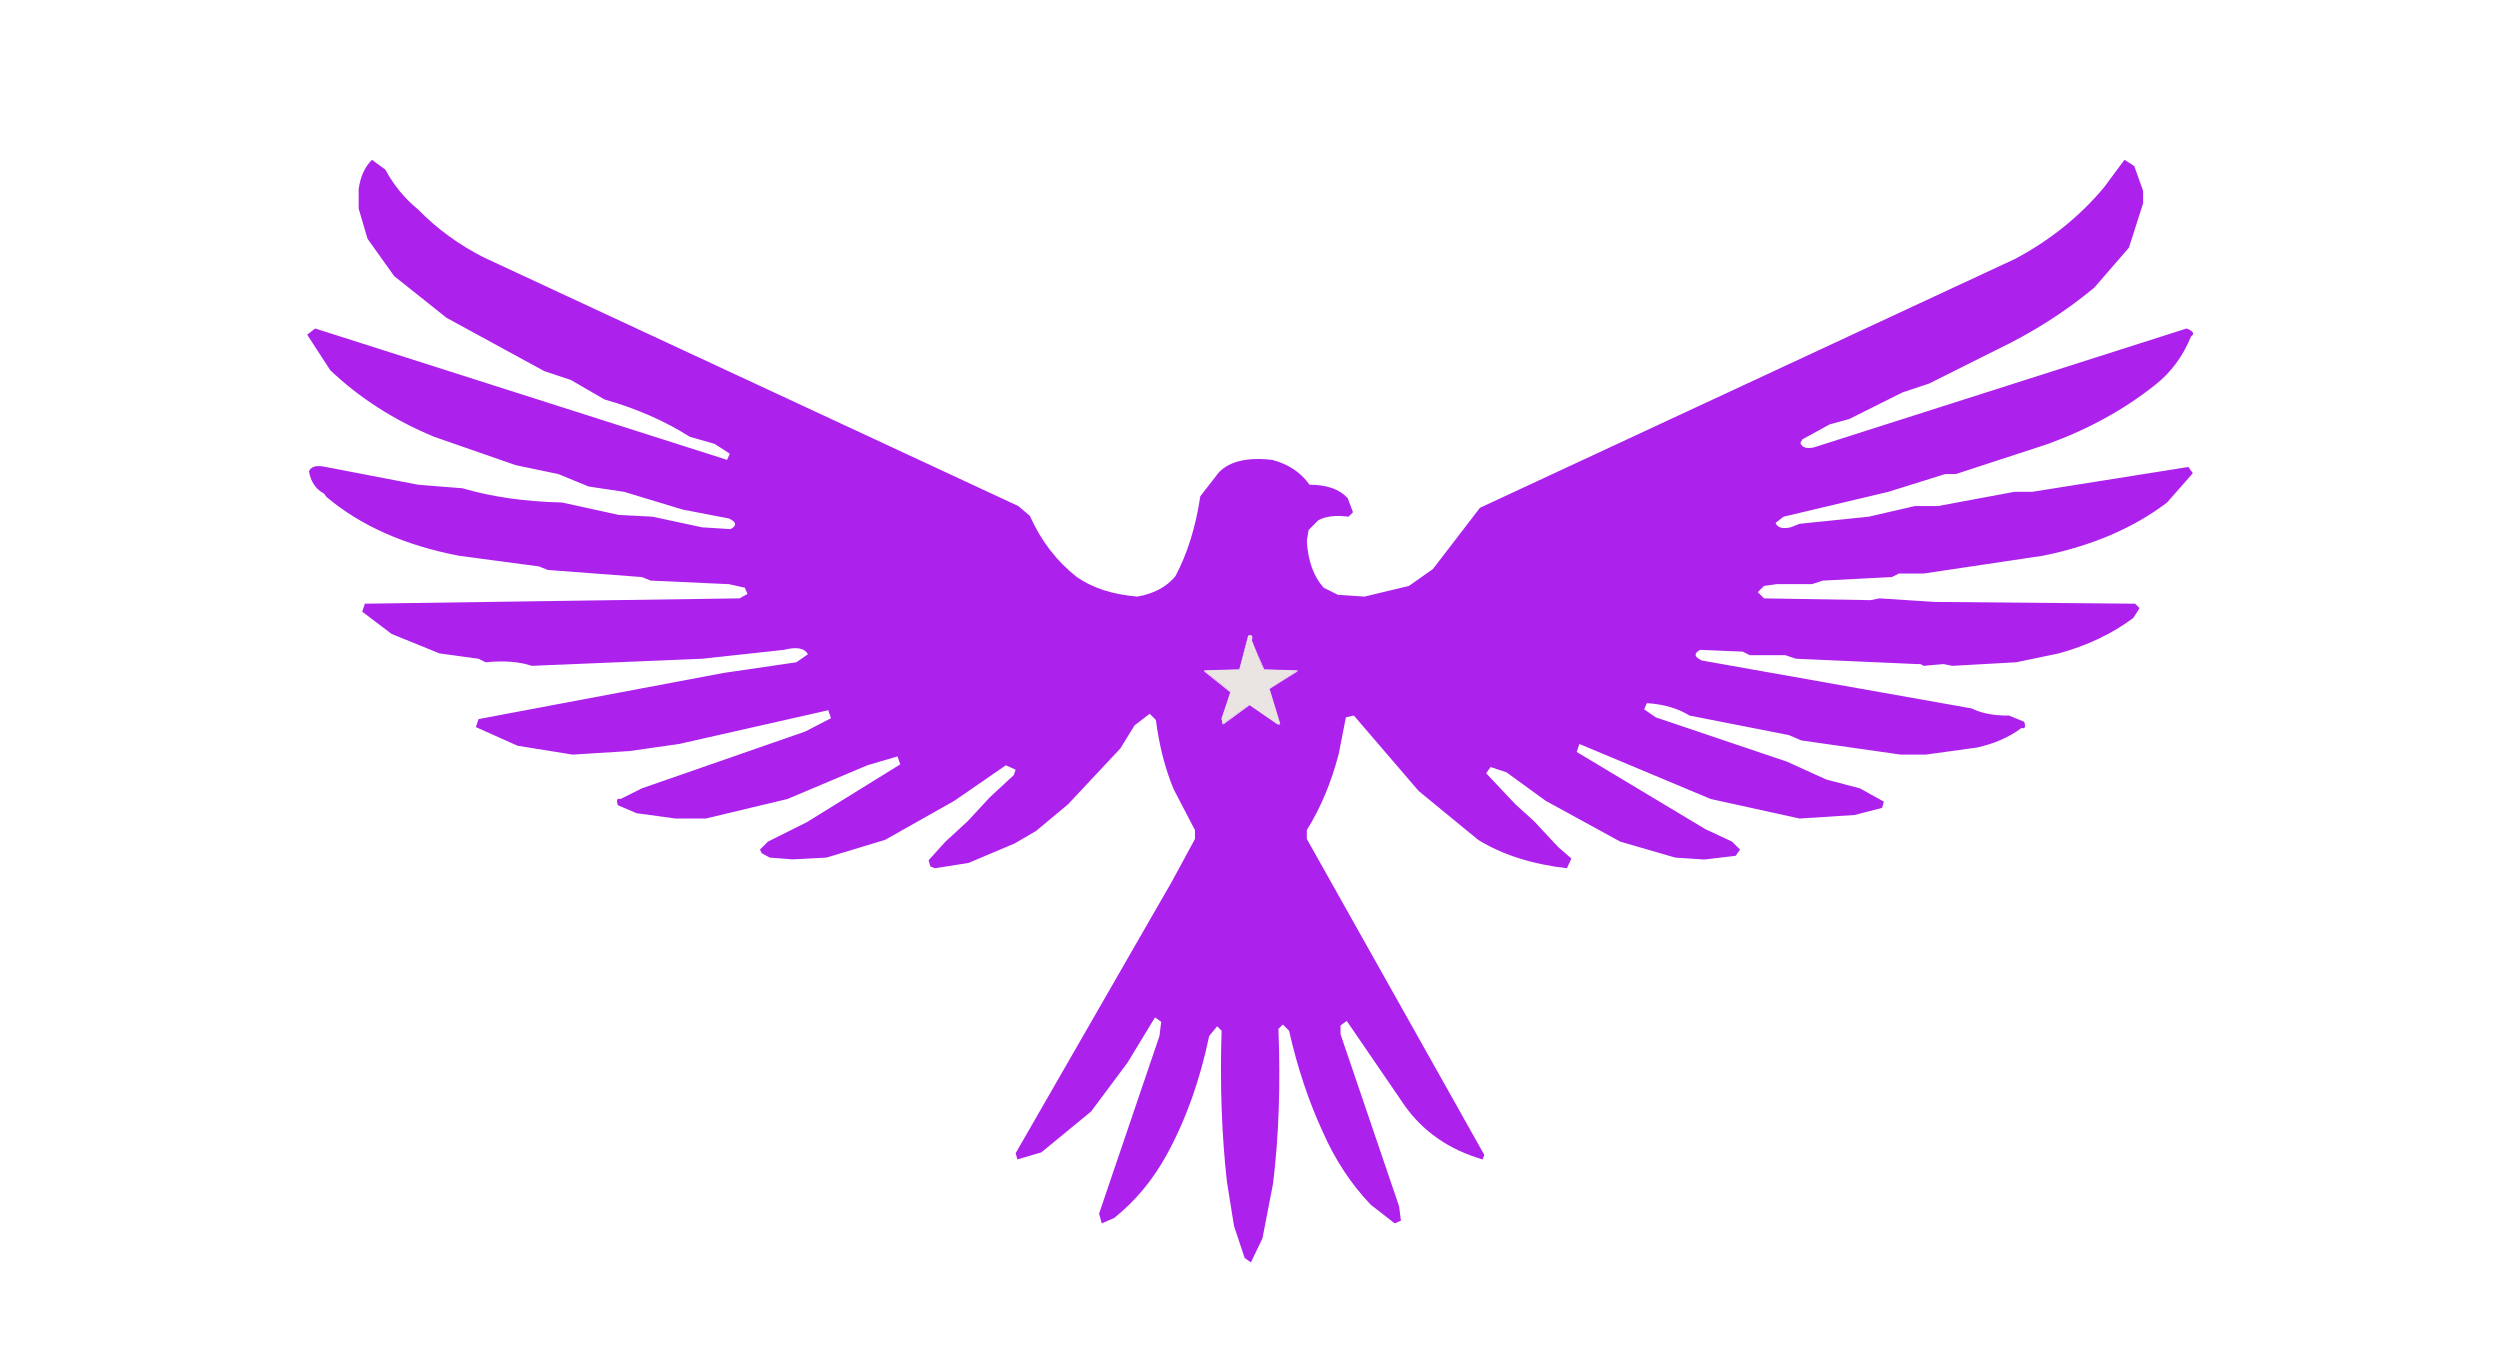
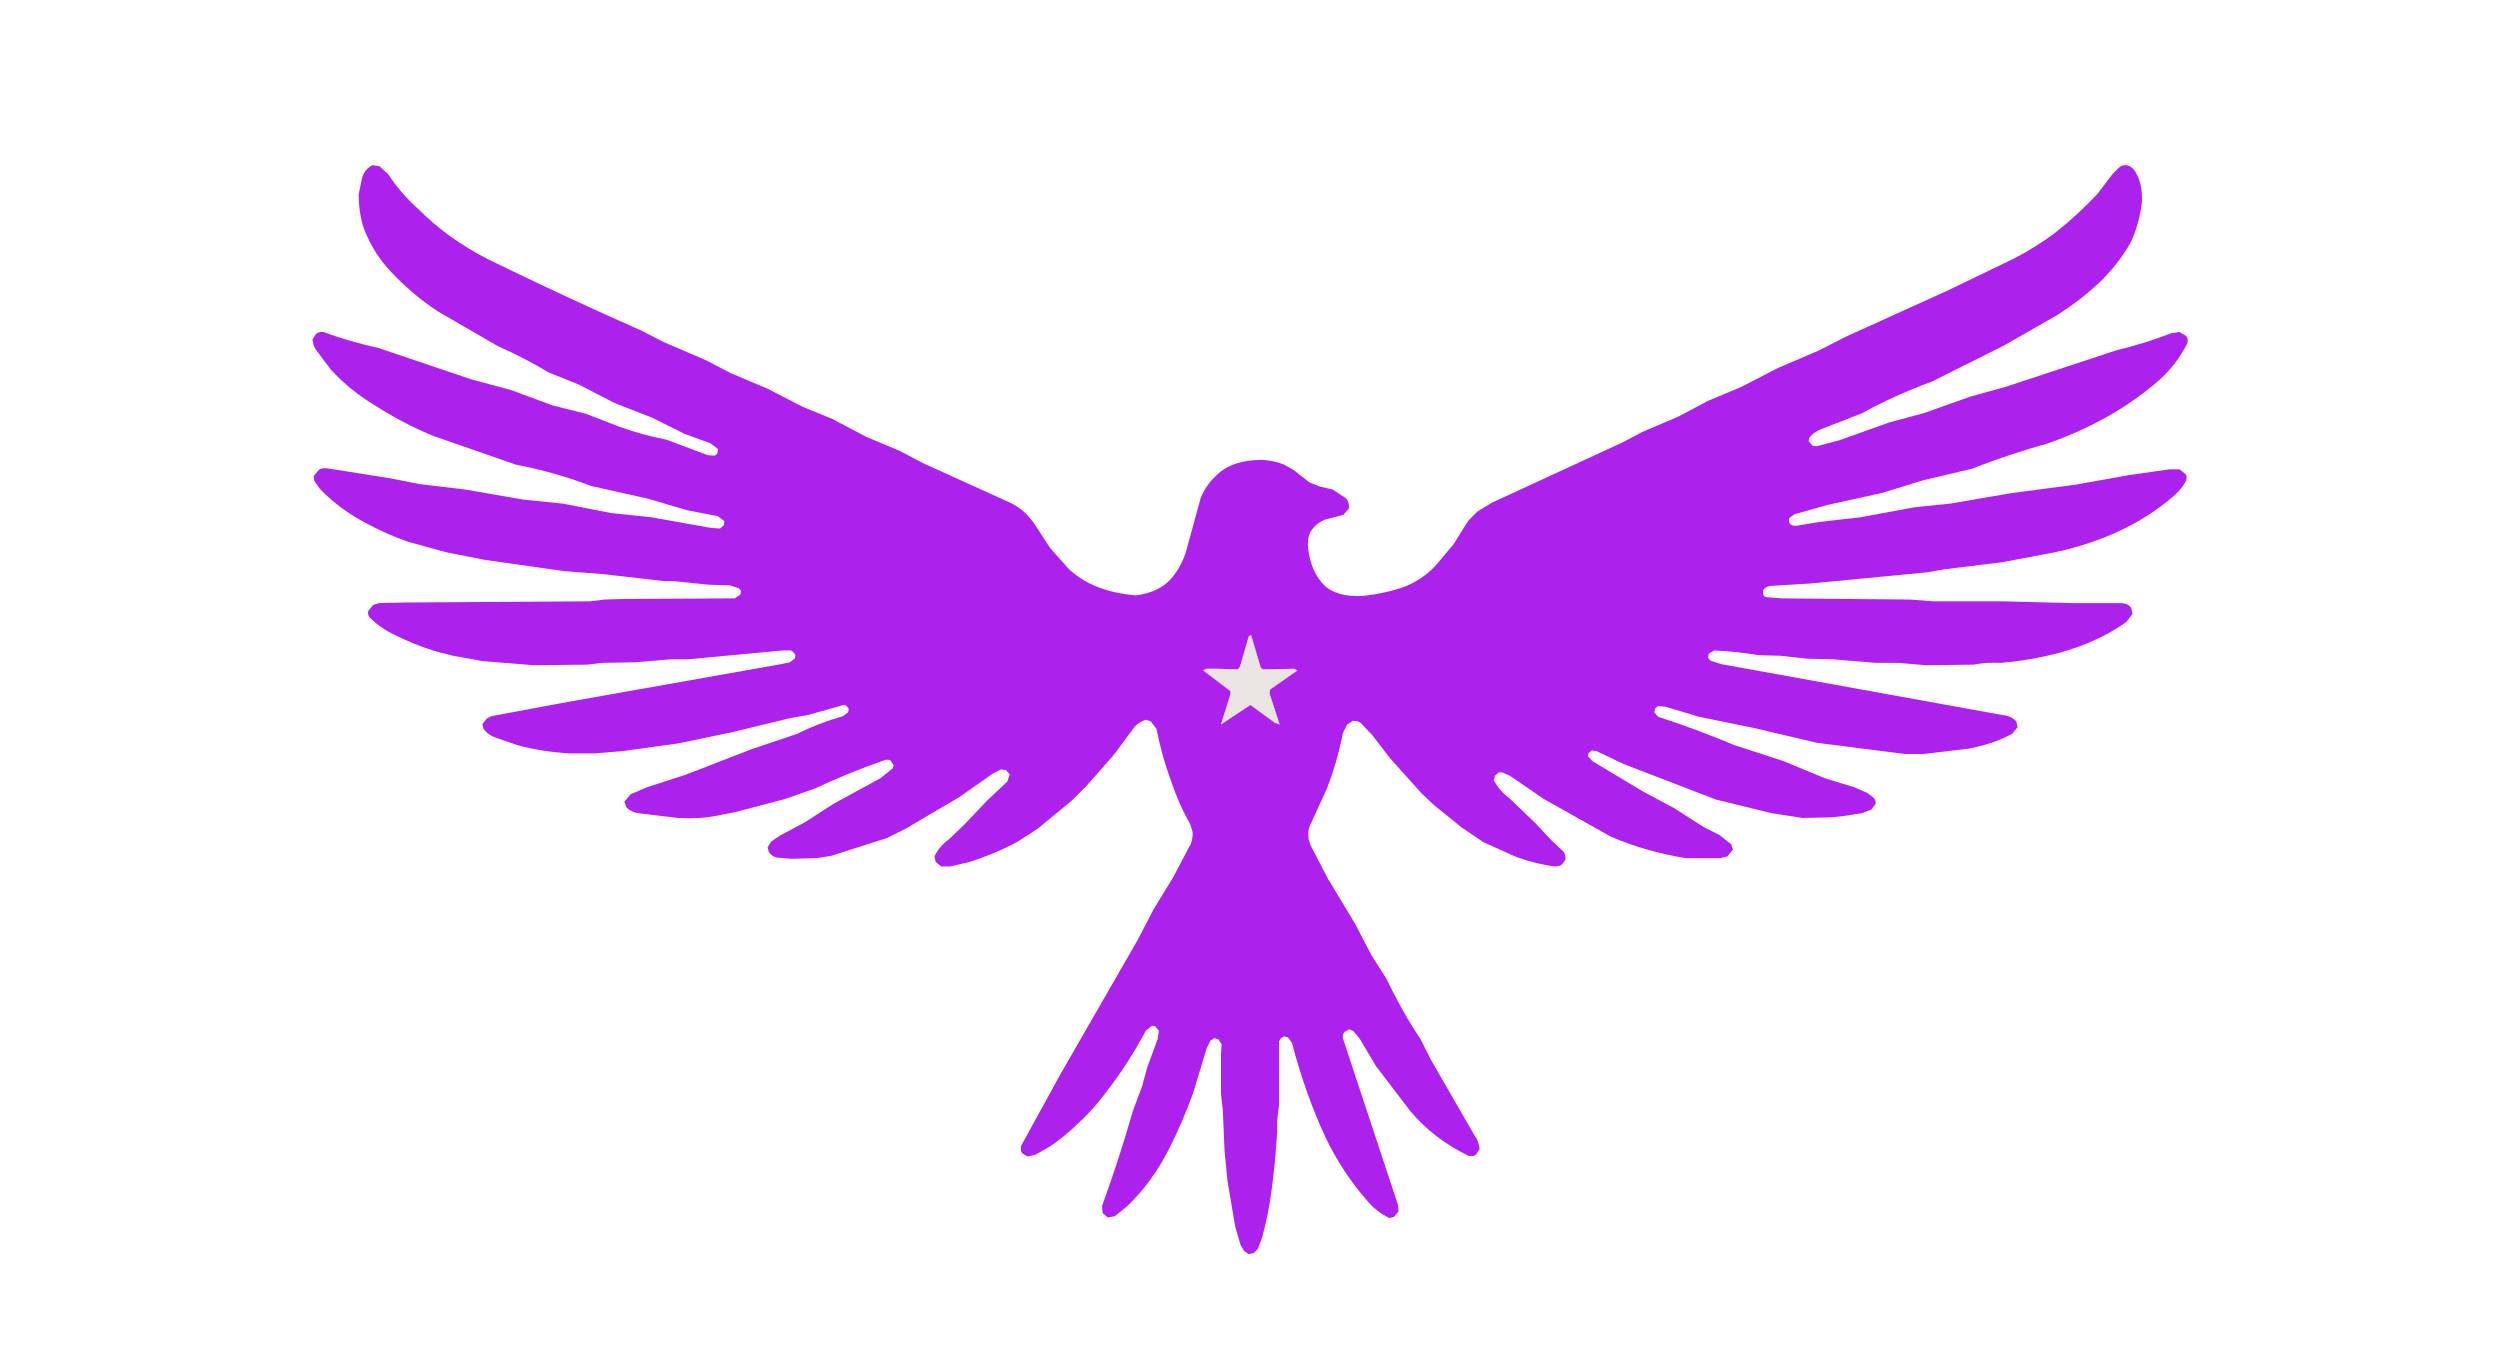
<svg xmlns="http://www.w3.org/2000/svg" viewBox="0 0 1408 768">
  <g fill="#AD21ED">
-     <path d="M 209.5 90 L 217 95.5 Q 224.2 108.8 235.5 118 Q 251.3 134.2 272.5 145 L 573.5 285 L 580 290.5 Q 589.4 311.6 606.5 325 Q 619.75 334.25 640.5 336 Q 654.57 333.57 662 324.5 Q 672.21 305.21 676 279.5 L 686.5 266 Q 695.61 256.61 716.5 259 Q 730.33 262.67 737.5 273 Q 752.01 272.99 759 280.5 L 762 288.5 L 759.5 291 Q 748.63 289.62 742.5 293 L 737 298.5 L 736 304.5 Q 736.95 321.55 745.5 331 L 753.5 335 L 768.5 336 L 793.5 330 L 807 320.5 L 833.5 286 L 1134.5 146 Q 1164.29 130.29 1185 105.5 L 1196.5 90 L 1202 93.5 L 1207 107.5 L 1207 114.5 L 1199 139.5 L 1179.5 162 Q 1154.92 182.43 1124.5 197 L 1086.5 216 L 1071.5 221 L 1041.5 236 L 1030.5 239 L 1015 247.5 L 1014 249.5 Q 1015.25 253.25 1021.5 252 L 1231.5 185 Q 1237.25 187.25 1234 189.5 Q 1227.02 206.52 1213.5 217 Q 1187.57 237.57 1153.5 250 L 1101.5 267 L 1095.5 267 L 1063.5 277 L 1004.5 291 L 1000 294.5 Q 1001.5 298.5 1008.5 297 L 1013.5 295 L 1052.5 291 L 1078.5 285 L 1091.5 285 L 1134.5 277 L 1144.5 277 L 1232.5 263 L 1235 266.5 L 1220.5 283 Q 1192.1 304.6 1150.5 313 L 1083.5 323 L 1069.5 323 L 1065.5 325 L 1026.5 327 L 1020.5 329 L 1000.5 329 L 993.5 330 L 990 333.5 L 993.5 337 L 1053.5 338 L 1058.5 337 L 1089.5 339 L 1202.5 340 L 1205 342.5 L 1201.5 348 Q 1183.8 361.3 1159.5 368 L 1135.5 373 L 1099.5 375 L 1094.5 374 L 1083.5 375 L 1081.5 374 L 1079.5 374 L 1011.5 371 L 1005.5 369 L 985.5 369 L 981.5 367 L 957.5 366 Q 952 369 958.5 372 L 1110.5 399 Q 1118.84 403.16 1131.5 403 L 1140 406.5 Q 1141.5 410.88 1138.5 410 Q 1128.23 417.73 1113.5 421 L 1084.5 425 L 1070.5 425 L 1014.5 417 L 1007.5 414 L 951.5 403 Q 942.01 396.99 927.5 396 L 926 399.5 L 932.5 404 L 1006.5 429 L 1028.5 439 L 1047.5 444 L 1061 451.5 L 1060 455 L 1044.5 459 L 1013.5 461 L 963.5 450 L 889.5 419 L 888 423.5 L 960.5 467 L 975.5 474 L 980 478.5 L 977.5 482 L 960.5 484 L 958.5 484 L 943.5 483 L 912.5 474 L 870.5 451 L 848.5 435 L 839.5 432 L 837 435.5 L 853.5 453 L 864 462.5 L 877.5 477 L 885 483.5 L 882.5 489 Q 852.92 485.58 832.5 473 L 799 445.5 L 762.5 403 L 758 404 L 754 424.5 Q 747.71 448.71 736 467.5 L 736 472.5 L 836 650.5 L 835 653 Q 806.63 644.69 791 622.5 L 758.5 575 L 755 577.5 L 755 582.5 L 788 679.5 L 789 687.5 L 785.5 689 L 772 678.5 Q 755.4 661.1 745 637.5 Q 733 611.5 726 580.5 L 722.5 577 L 720 579.5 Q 721.87 626.38 717 666.5 L 711 697.5 L 704.5 711 L 701 708.5 L 695 690.5 L 691 665.5 Q 686.57 625.93 688 580.5 L 685.5 578 L 681 583.5 Q 673.16 621.16 657 650.5 Q 645.5 671.5 627.5 686 L 620.5 689 L 619 683.5 L 653 583.5 L 654 575.5 L 650.5 573 L 635 598.5 L 614.5 626 L 586.5 649 L 573 653 L 572 649.5 L 660 496.5 L 673 472.5 L 673 467.5 L 661 444.5 Q 653.8 427.21 651 405.5 L 647.5 402 L 639 408.5 L 631 421.5 L 601.5 453 L 583.5 468 L 571.5 475 L 545.5 486 L 526.5 489 L 524 488 L 523 484.5 L 532.5 474 L 545 462.5 L 557.5 449 L 571 436.5 L 572 433.5 L 566.5 431 L 537.5 451 L 498.5 473 L 465.5 483 L 446.5 484 L 433.5 483 L 429 480.5 L 428 478.5 L 432.5 474 L 454.5 463 L 507 430.5 L 505.5 426 L 488.5 431 L 443.5 450 L 397.5 461 L 380.5 461 L 358.5 458 L 348 453.5 Q 346.5 449.12 349.5 450 L 361.5 444 L 453.5 412 L 468 404.5 L 466.5 400 L 382.5 419 L 354.5 423 L 322.5 425 L 291.5 420 L 268 409.5 L 269.5 405 L 407.5 379 L 448.5 373 L 455 368.5 Q 452.25 363.25 441.5 366 L 395.5 371 L 299.5 375 Q 289.05 371.45 273.5 373 L 269.5 371 L 247.5 368 L 220.5 357 L 204 344.5 L 205.5 340 L 416.5 337 L 421 334.5 L 419.5 331 L 410.5 329 L 366.5 327 L 361.5 325 L 308.5 321 L 303.5 319 L 258.5 313 Q 212.98 304.29 184 280 L 182.5 278 Q 175.63 274.38 174 265.5 Q 175.75 261.25 183.5 263 L 235.5 273 L 260.5 275 Q 285.22 282.28 316.5 283 L 348.5 290 L 367.5 291 L 395.5 297 L 411.5 298 Q 417 295 410.5 292 L 384.5 287 L 351.5 277 L 331.5 274 L 314.5 267 L 290.5 262 L 244.5 246 Q 210.59 231.91 186 208.5 L 173 188.5 L 177.5 185 L 409.5 259 L 411 255.5 L 402.5 250 L 388.5 246 Q 367.4 232.6 340.5 225 L 321.5 214 L 306.5 209 L 251.5 179 L 222 155.5 L 207 134.5 L 202 117.5 L 202 106.5 Q 203.44 95.94 209.5 90 Z M 703 358 L 698 377 L 678 378 L 693 390 L 688 405 L 689 408 L 704 397 L 720 408 L 721 408 L 715 388 L 731 378 L 712 377 L 705 361 Q 706 357 703 358 Z " />
-     <path d="M 703 358 Q 706 356.75 705 360.5 L 711.5 377 L 731 377.5 L 715 388 L 721 407.5 L 719.5 408 L 703.5 397 L 688.5 408 L 688 404.5 L 693 389.5 L 678 377.5 L 698 377 L 703 358 Z " />
+     <path d="M 209.83 93 L 213.83 93.67 L 218.67 98.17 Q 225.87 109.13 235.5 117.67 Q 252.41 134.59 274.83 146 Q 317.46 166.88 361.5 186.33 L 373.83 192.67 L 397.83 203 L 411.17 210 L 432.5 219 L 451.83 229 L 468.83 236 L 487.83 246 L 506.83 254 L 520.17 261 L 567.17 282.33 Q 573.95 285.22 578.67 290.17 L 582 294.17 L 591.33 308.5 L 601.83 320.33 Q 615.37 333.29 639.83 335.33 Q 654.13 333.46 661 324.17 Q 665.56 318.39 668 310.5 L 676.33 280.17 Q 679.2 273.37 684.17 268.67 Q 692.76 259.1 710.83 259 Q 717.85 259.49 723.17 261.67 L 728.5 264.67 L 737.5 271.67 L 743.17 274 L 750.5 275.67 L 757.33 280.17 Q 760 281.84 759.67 286.5 L 756.5 290 L 746.17 292.67 Q 741.65 294.49 739 298.17 Q 736.17 301.67 736.67 308.5 Q 738.27 322.39 746.17 330 Q 753.22 336.28 767.17 335.67 Q 781.04 334.21 792.17 330 Q 802.97 325.31 810 316.83 L 818.67 306.5 L 827 293.17 L 832.17 288 L 840.5 283 L 914.17 249 L 924.83 243.33 L 945.17 234.67 L 962.17 225.67 L 980.5 218 L 1001.17 207.33 L 1024.5 197.33 L 1039.5 189.67 L 1096.83 163.67 L 1134.17 145.67 Q 1146.47 139.3 1157.17 131.33 Q 1170.12 121.12 1181.33 109.17 L 1189.67 98.17 L 1193.5 94.33 Q 1194.92 92.92 1197.83 93 Q 1201.18 93.99 1202.67 96.83 Q 1206.72 103.12 1206.33 113.83 Q 1204.67 127.17 1199.67 137.17 Q 1192.33 149.66 1182.17 159.33 Q 1171.46 169.29 1158.83 177.33 L 1128.5 194.67 L 1087.83 215 Q 1067.08 222.58 1048.83 232.67 L 1025.83 241.67 Q 1021.54 243.21 1019 246.5 L 1018.67 248.5 L 1020.83 251 L 1023.17 251.33 L 1035.83 248 L 1063.83 238 L 1083.5 232.67 L 1109.83 223.33 L 1129.17 218 L 1191.83 197.33 Q 1208.21 193.38 1222.83 187.67 L 1227.5 187 L 1230.67 188.83 Q 1232.47 189.87 1232 193.17 Q 1225.83 205.33 1216.17 214 Q 1189.9 236.9 1153.5 249.67 Q 1131.11 255.95 1110.5 264 L 1082.5 270.67 L 1059.83 277.67 L 1029.5 284.33 L 1010.5 289.67 L 1007.67 291.83 Q 1007.18 294.49 1008.5 295.33 Q 1009.72 296.44 1012.5 296 L 1024.5 294 L 1047.83 291.33 L 1078.5 285.67 L 1098.17 283.67 L 1133.17 277.67 L 1168.83 273 L 1198.5 267.67 L 1221.83 264.33 L 1227.5 264.33 L 1230.67 266.83 Q 1231.87 267.8 1231.33 270.5 Q 1228.49 275.99 1223.83 279.67 Q 1197.62 302.29 1157.5 311 L 1127.5 316.67 L 1094.83 320.67 L 1085.5 322.33 L 1019.17 328.67 L 996.83 330 Q 994.13 330.46 993 332.5 Q 992.5 335.83 994.83 336.33 L 1003.5 337 L 1075.83 337.67 L 1088.83 338.67 L 1128.17 338.67 L 1167.17 339.67 L 1195.17 339.67 Q 1198.81 340.03 1200.33 342.5 L 1201 345.83 L 1197.5 350.33 Q 1178.43 363.93 1151.5 369.67 Q 1139.89 372.23 1126.83 373.33 Q 1118.29 372.96 1111.5 374.33 L 1084.83 374.67 L 1069.17 373.33 L 1056.5 373.33 L 1032.5 371.33 L 1018.17 371 L 1002.83 369.33 L 990.5 369 Q 978.7 366.97 965.5 366.33 L 962.33 368.17 L 962 370.5 L 963.17 372 L 969.17 374 L 1127.5 402.67 Q 1133.01 403.16 1135.67 406.5 L 1136.33 409.5 L 1133.17 413.33 Q 1122.43 419.1 1108.5 421.67 L 1083.17 424.67 L 1073.17 424.67 L 1023.17 418.33 L 987.83 410 L 956.83 403.67 L 937.83 398 L 933.83 397.67 L 932.33 398.83 L 931.67 401.17 L 933.83 403.67 Q 956.09 410.91 976.83 419.67 L 1004.5 428.67 L 1027.83 438.33 L 1044.17 443.33 L 1051.83 446.67 L 1055 449.17 Q 1056.58 450.09 1056.33 452.83 L 1053.83 456 L 1048.5 458 L 1037.83 459.67 L 1031.17 460.33 L 1015.17 460.67 L 997.83 458 L 966.5 450.33 L 914.5 430.33 L 899.17 423 L 896.5 422.67 L 894.67 424.17 L 894.33 425.83 L 896.83 428.67 L 925.17 445.67 L 943.17 455.33 L 959.83 466 L 968.5 470.33 L 975 475.5 L 976 478.5 L 972.83 482.33 L 968.83 483.33 L 949.5 483.33 Q 925.93 479.4 906.83 471 L 869.5 450 L 850.5 437 L 846.17 435 L 844.17 435 L 842 436.83 L 841.33 439.5 Q 844.56 445.44 849.83 449.33 L 864.67 463.5 L 873.83 473.33 L 879.67 478.83 Q 881.83 480.34 881.67 484.17 L 879.83 486.67 Q 878.41 488.08 875.5 488 Q 862.84 486.16 852.5 482 L 835.5 474.33 L 823.17 466 L 807.17 453 L 800.33 446.5 L 782.67 426.83 L 773 414.17 L 766.83 407.67 Q 765.33 405.83 761.83 406 L 758.67 408.17 L 756.33 412.83 Q 752.92 430.09 747 444.83 L 737.67 465.17 Q 736.44 467.94 737 472.5 L 738 475.83 L 747.67 494.5 L 763.33 520.5 L 772.33 537.83 L 781 551.5 Q 789.46 569.37 800 585.17 L 805.67 596.5 L 830.67 639.83 Q 832.83 642.67 833.33 647.17 L 831.5 650 Q 830.33 651.5 827.17 651 Q 807.59 641.58 794.33 625.83 L 775 600.5 L 765.67 584.83 L 762.17 580.67 L 759.83 579.67 L 757.33 581.17 Q 755.96 582.13 756.33 584.83 L 787.33 678.5 L 787.67 682.17 L 785.17 685.33 L 782.5 686 Q 774.76 682.24 769.67 675.83 Q 755.87 660.13 746.33 640.17 Q 735.08 615.75 727.67 587.5 L 725.5 584.33 L 723.17 583.67 L 721.33 584.83 L 720.33 586.5 L 720.33 622.5 L 719.33 630.83 L 719.33 637.5 L 718 654.5 L 716.33 669.17 Q 714.39 684.22 710.67 697.5 L 708.33 703.5 L 706.17 705.67 L 703.17 706.33 L 700.67 704.5 L 698.67 701.17 L 695.67 690.83 L 691.33 665.17 L 689.67 648.17 L 688.67 624.83 L 687.67 616.17 L 687.67 593.5 L 688 588.17 L 686.17 585.33 L 683.83 584.67 L 681.67 586.17 L 679.67 590.17 L 672 615.5 Q 665.87 632.54 658 647.83 Q 648.78 665.95 634.83 679.33 L 627.83 685 L 623.83 685.67 L 621 683.17 L 620.67 679.17 Q 630.14 653.31 638 625.83 L 643.33 611.5 L 646 601.5 L 652 585.17 L 652.67 580.5 L 650.5 578 L 648.83 577.67 L 645.33 580.5 Q 635.31 599.31 622.67 615.5 Q 615.45 625.28 606.5 633.33 Q 599.35 640.35 590.83 646 L 583.17 650.33 L 578.83 651.33 L 576.33 650 Q 574.58 648.98 575 645.5 L 597.33 604.83 L 640.67 529.5 L 649.67 512.17 L 660.67 494.17 L 670 476.5 Q 671.89 473.56 671.67 468.5 L 670.33 464.17 Q 664 453.16 659.67 440.17 Q 654.46 426.38 651.33 410.5 L 648.17 406.33 L 645.5 405.33 Q 640.3 406.97 637.67 411.17 L 627 425.5 L 612 442.5 L 603.5 451 L 584.5 466.67 L 573.17 474 Q 560.33 481 545.17 485.67 L 535.17 488 L 530.17 488 L 527 485.5 L 526.33 482.17 Q 529.31 476.31 534.5 472.67 L 543 464.5 L 555.83 451 L 567.33 440.17 L 568.67 436.17 L 566.5 433.67 L 563.83 433.33 L 559.17 435.67 L 540.17 449 L 510.17 466.67 L 499.5 472 L 468.17 482 L 459.83 483.33 L 445.5 483.67 L 437.5 483 Q 434.48 482.18 433 479.83 L 432.33 477.17 L 434.33 474 L 439.17 470.67 L 453.5 463 L 469.5 452.67 L 495.83 438.33 L 502.67 432.83 L 503.33 431.17 L 501.83 428.67 Q 500.97 427.53 498.5 428 Q 477.99 435.15 459.17 444 L 442.17 450 L 414.17 457.33 L 404.17 459.33 Q 394.39 461.39 381.83 460.67 L 359.5 458 Q 355.07 457.26 352.67 454.5 L 351.67 451.5 L 355.17 447.33 L 364.5 443.33 L 386.17 436.33 L 423.17 422 L 448.83 413.33 Q 460.85 407.35 474.83 403.33 L 477.67 401.17 L 478 399.17 L 476.5 397.33 L 475.17 397 L 455.17 402.67 L 445.5 404.33 L 412.5 412.33 L 382.17 418.67 L 350.83 423 L 334.83 424.33 L 320.83 424.33 Q 304.83 423.33 291.5 419.67 L 279.83 415.67 Q 275.03 414.14 272.33 410.5 L 271.67 407.83 L 274.17 404.67 L 276.83 403.33 L 319.83 395.33 L 440.17 374 L 444.83 373 L 447.67 370.83 L 448 368.83 L 446.5 367 L 445.5 366.33 L 440.83 366.33 L 387.5 371.33 L 377.5 371.33 L 357.83 373 L 339.17 373.33 L 330.83 374.33 L 300.83 374.67 L 271.83 372.33 L 255.17 369.33 L 244.83 366.67 Q 232.92 362.92 222.5 357.67 Q 214.52 353.98 208.67 348.17 Q 207.03 347.14 207.33 344.17 L 210.17 340.67 L 213.5 339.67 L 228.17 339.33 L 332.17 338.67 L 340.5 337.67 L 352.17 337.33 L 413.83 337 L 417 334.83 L 417.33 332.83 L 416.17 331.33 L 411.17 329.67 L 399.5 329.33 L 379.83 327.33 L 374.5 327.33 L 339.5 323.33 L 317.83 321.67 L 273.17 315.33 L 251.17 311 L 229.5 305 Q 217.44 300.72 206.83 295 Q 191.43 287.07 180 275.17 L 177 270.83 L 176.67 268.17 L 179.5 264.67 Q 181.5 263.17 185.83 264 L 219.5 269.33 L 236.5 272.67 L 261.83 275.67 L 294.5 281.33 L 317.17 283.67 L 344.5 289 L 366.83 291.33 L 400.5 297.33 L 405.5 297.67 L 407.67 295.83 L 408 293.5 L 404.17 290.67 L 386.83 287.33 L 365.5 281 L 332.83 273.67 Q 313.24 266.09 290.5 261.67 L 243.5 245.33 Q 226.17 237.99 211.17 228.33 Q 197.1 219.9 186.33 208.17 L 178.33 197.5 Q 176.34 195.16 176 191.17 L 177.83 188.33 Q 179.06 186.72 182.17 187 Q 196.78 192.38 213.17 196 L 265.5 213.67 L 287.83 219.67 L 311.17 228.33 L 329.83 233 L 348.83 240.33 Q 361.29 244.87 375.5 247.67 L 398.5 256.33 L 402.5 256.67 L 404 255.5 L 404.33 252.83 L 400.17 249.67 L 385.5 244.33 L 367.5 235.33 L 346.17 227 L 326.17 216.67 L 308.83 209.67 Q 295.43 201.57 280.5 195 L 246.5 175.33 Q 231.77 165.56 220 152.83 Q 211.84 144.33 206.67 132.83 Q 202.11 123.39 202 109.5 L 204 99.83 Q 205.25 96.08 208.17 94 L 209.83 93 Z M 704.67 357.67 L 703.33 358.33 L 698.33 375.67 L 697.33 377 L 685.67 376.67 L 679.33 376.67 L 677.67 377.67 L 693 389.33 L 693 391 L 687.67 408 L 704.33 397 L 718 407 L 720.67 408 L 715 390.67 L 715.33 388.33 L 730.67 377.67 L 729 376.67 L 711.33 377 L 710 376 L 704.67 357.67 Z " />
+     <path d="M 704.5 357.67 L 710 375.83 L 711.17 377 L 728.83 376.67 L 730.67 377.5 L 715.33 388.33 L 715 390.5 L 720.67 408 L 717.83 407 L 704.17 397 L 687.67 408 L 693 390.83 L 693 389.17 L 677.67 377.5 L 679.17 376.67 L 685.5 376.67 L 697.17 377 L 698.33 375.5 L 703.33 358.33 L 704.5 357.67 Z " />
  </g>
  <g fill="#EAE5E3">
-     <path d="M 703 358 Q 706 356.75 705 360.5 L 711.5 377 L 731 377.5 L 715 388 L 721 407.5 L 719.5 408 L 703.5 397 L 688.5 408 L 688 404.5 L 693 389.5 L 678 377.5 L 698 377 L 703 358 Z " />
+     <path d="M 704.5 357.67 L 710 375.83 L 711.17 377 L 728.83 376.67 L 730.67 377.5 L 715.33 388.33 L 715 390.5 L 720.67 408 L 717.83 407 L 704.17 397 L 687.67 408 L 693 390.83 L 693 389.17 L 677.67 377.5 L 679.17 376.67 L 685.5 376.67 L 697.17 377 L 698.33 375.5 L 703.33 358.33 L 704.5 357.67 Z " />
  </g>
</svg>
